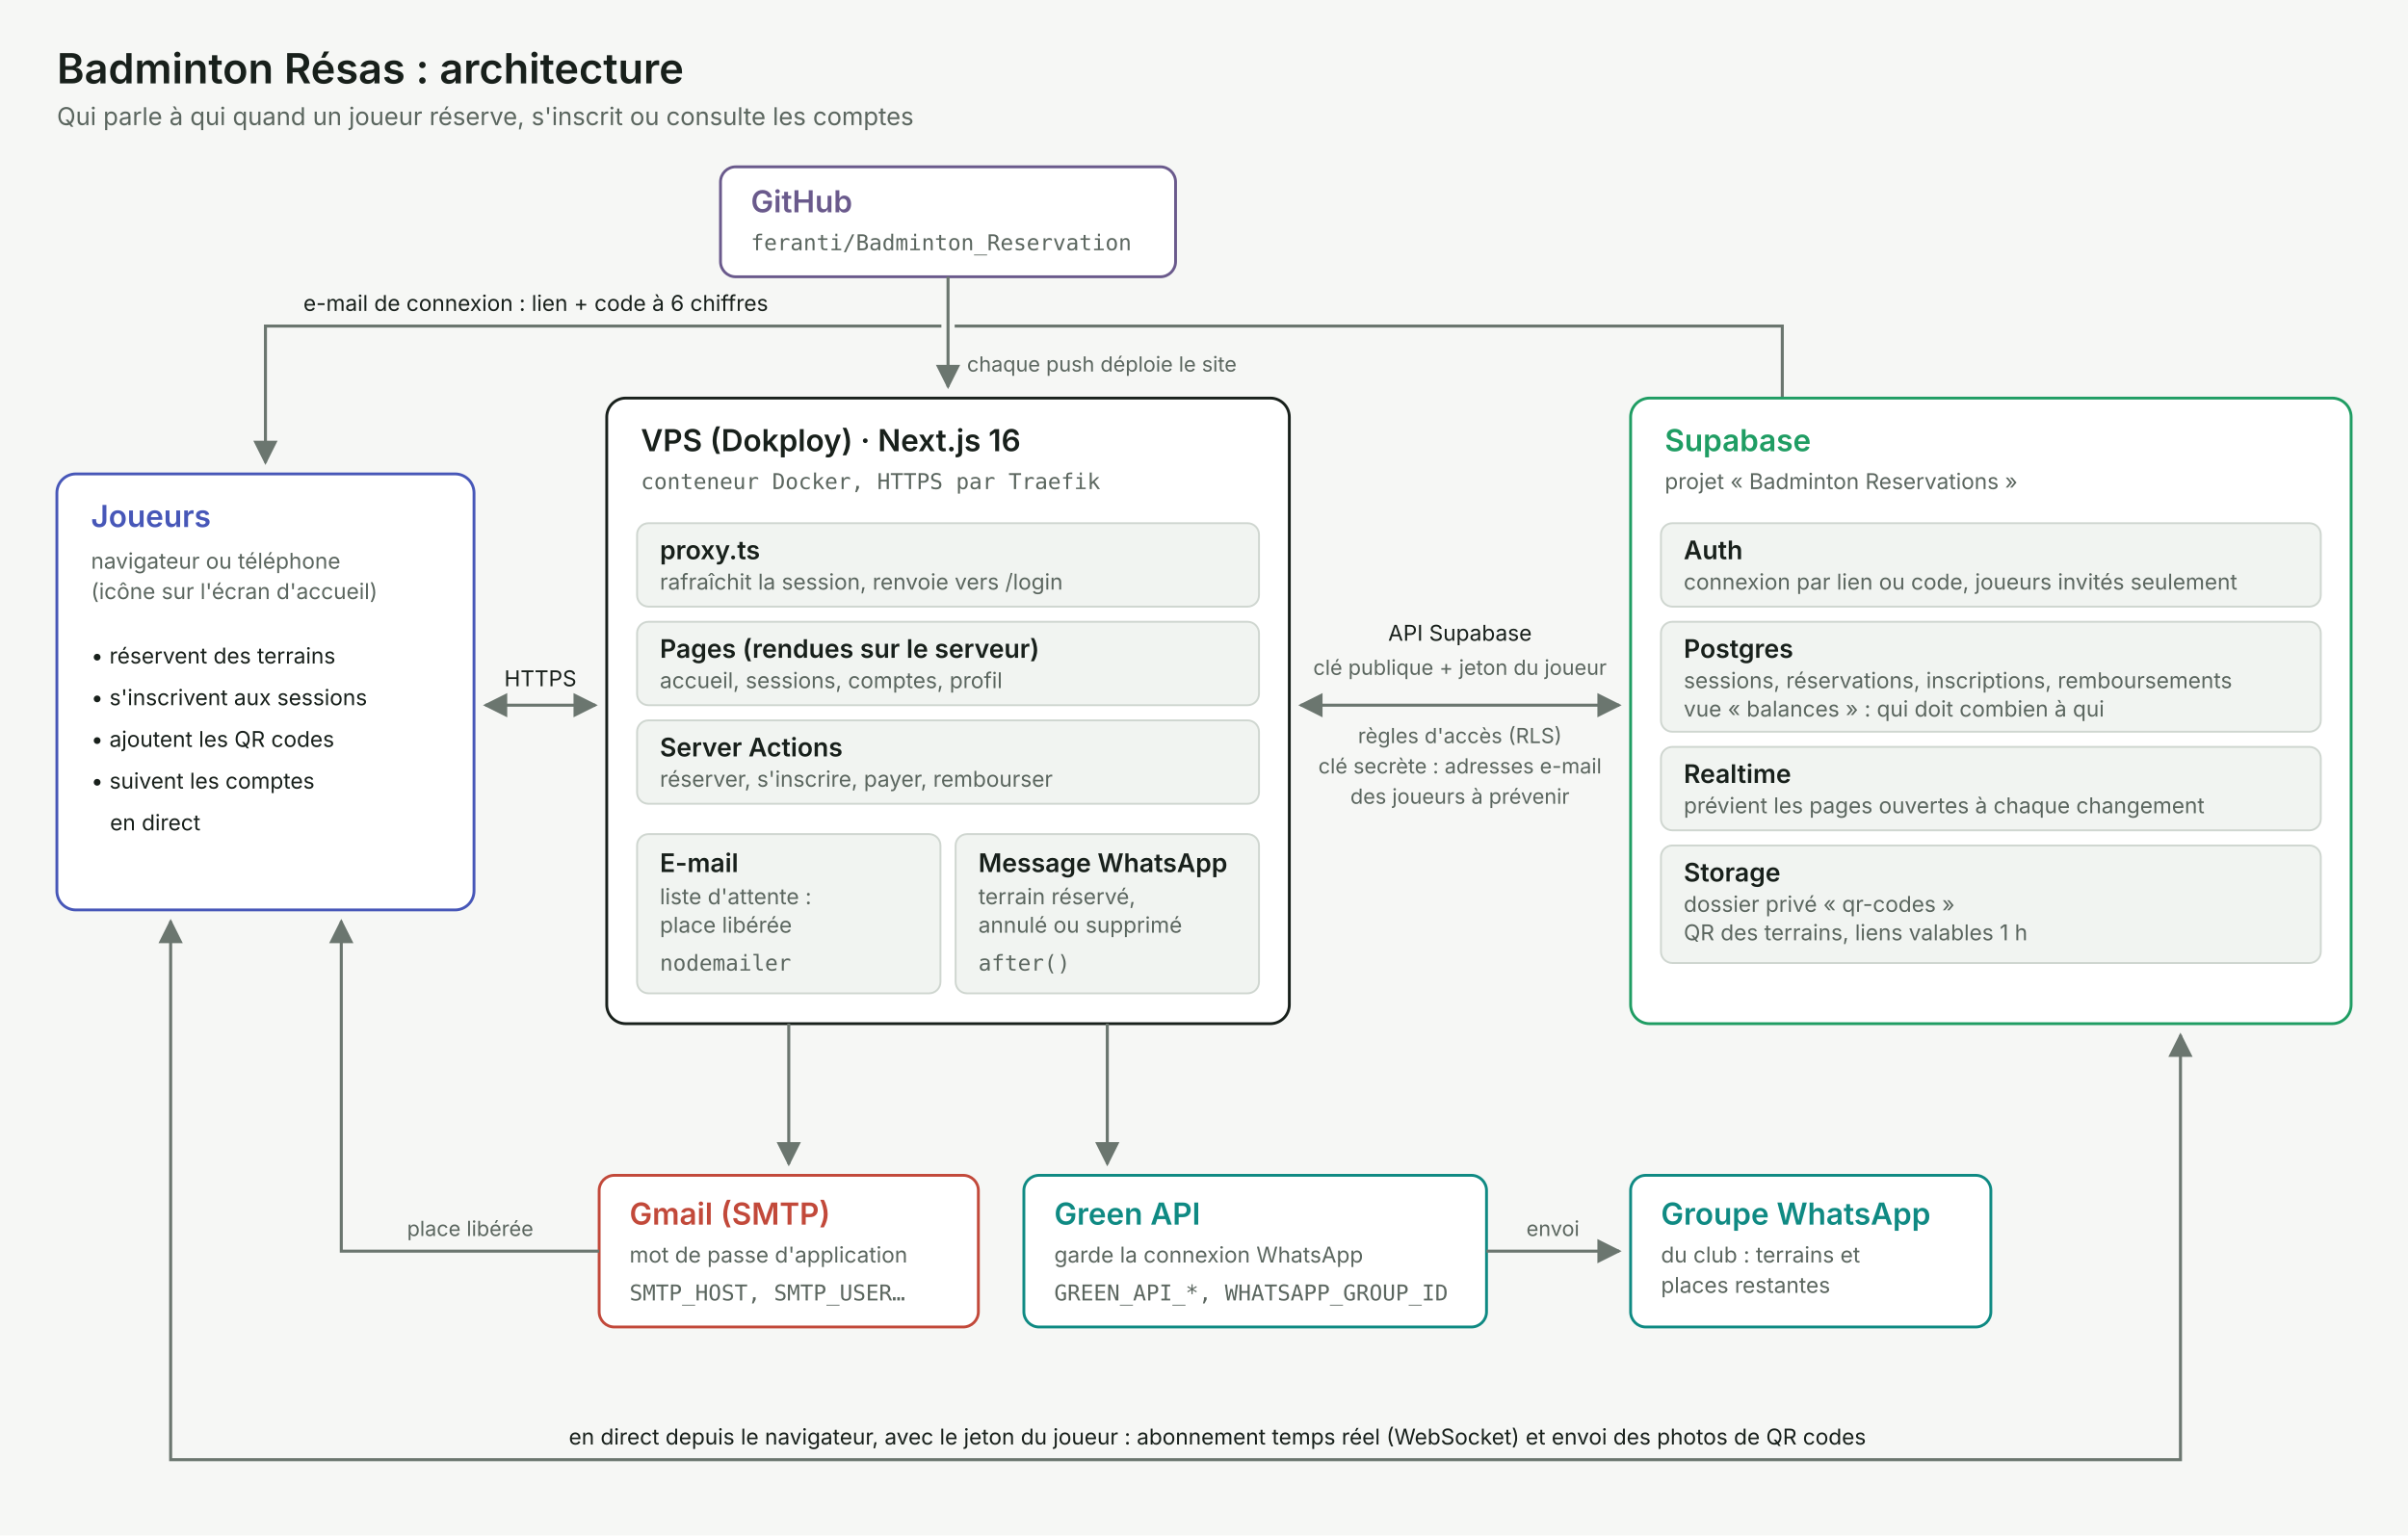
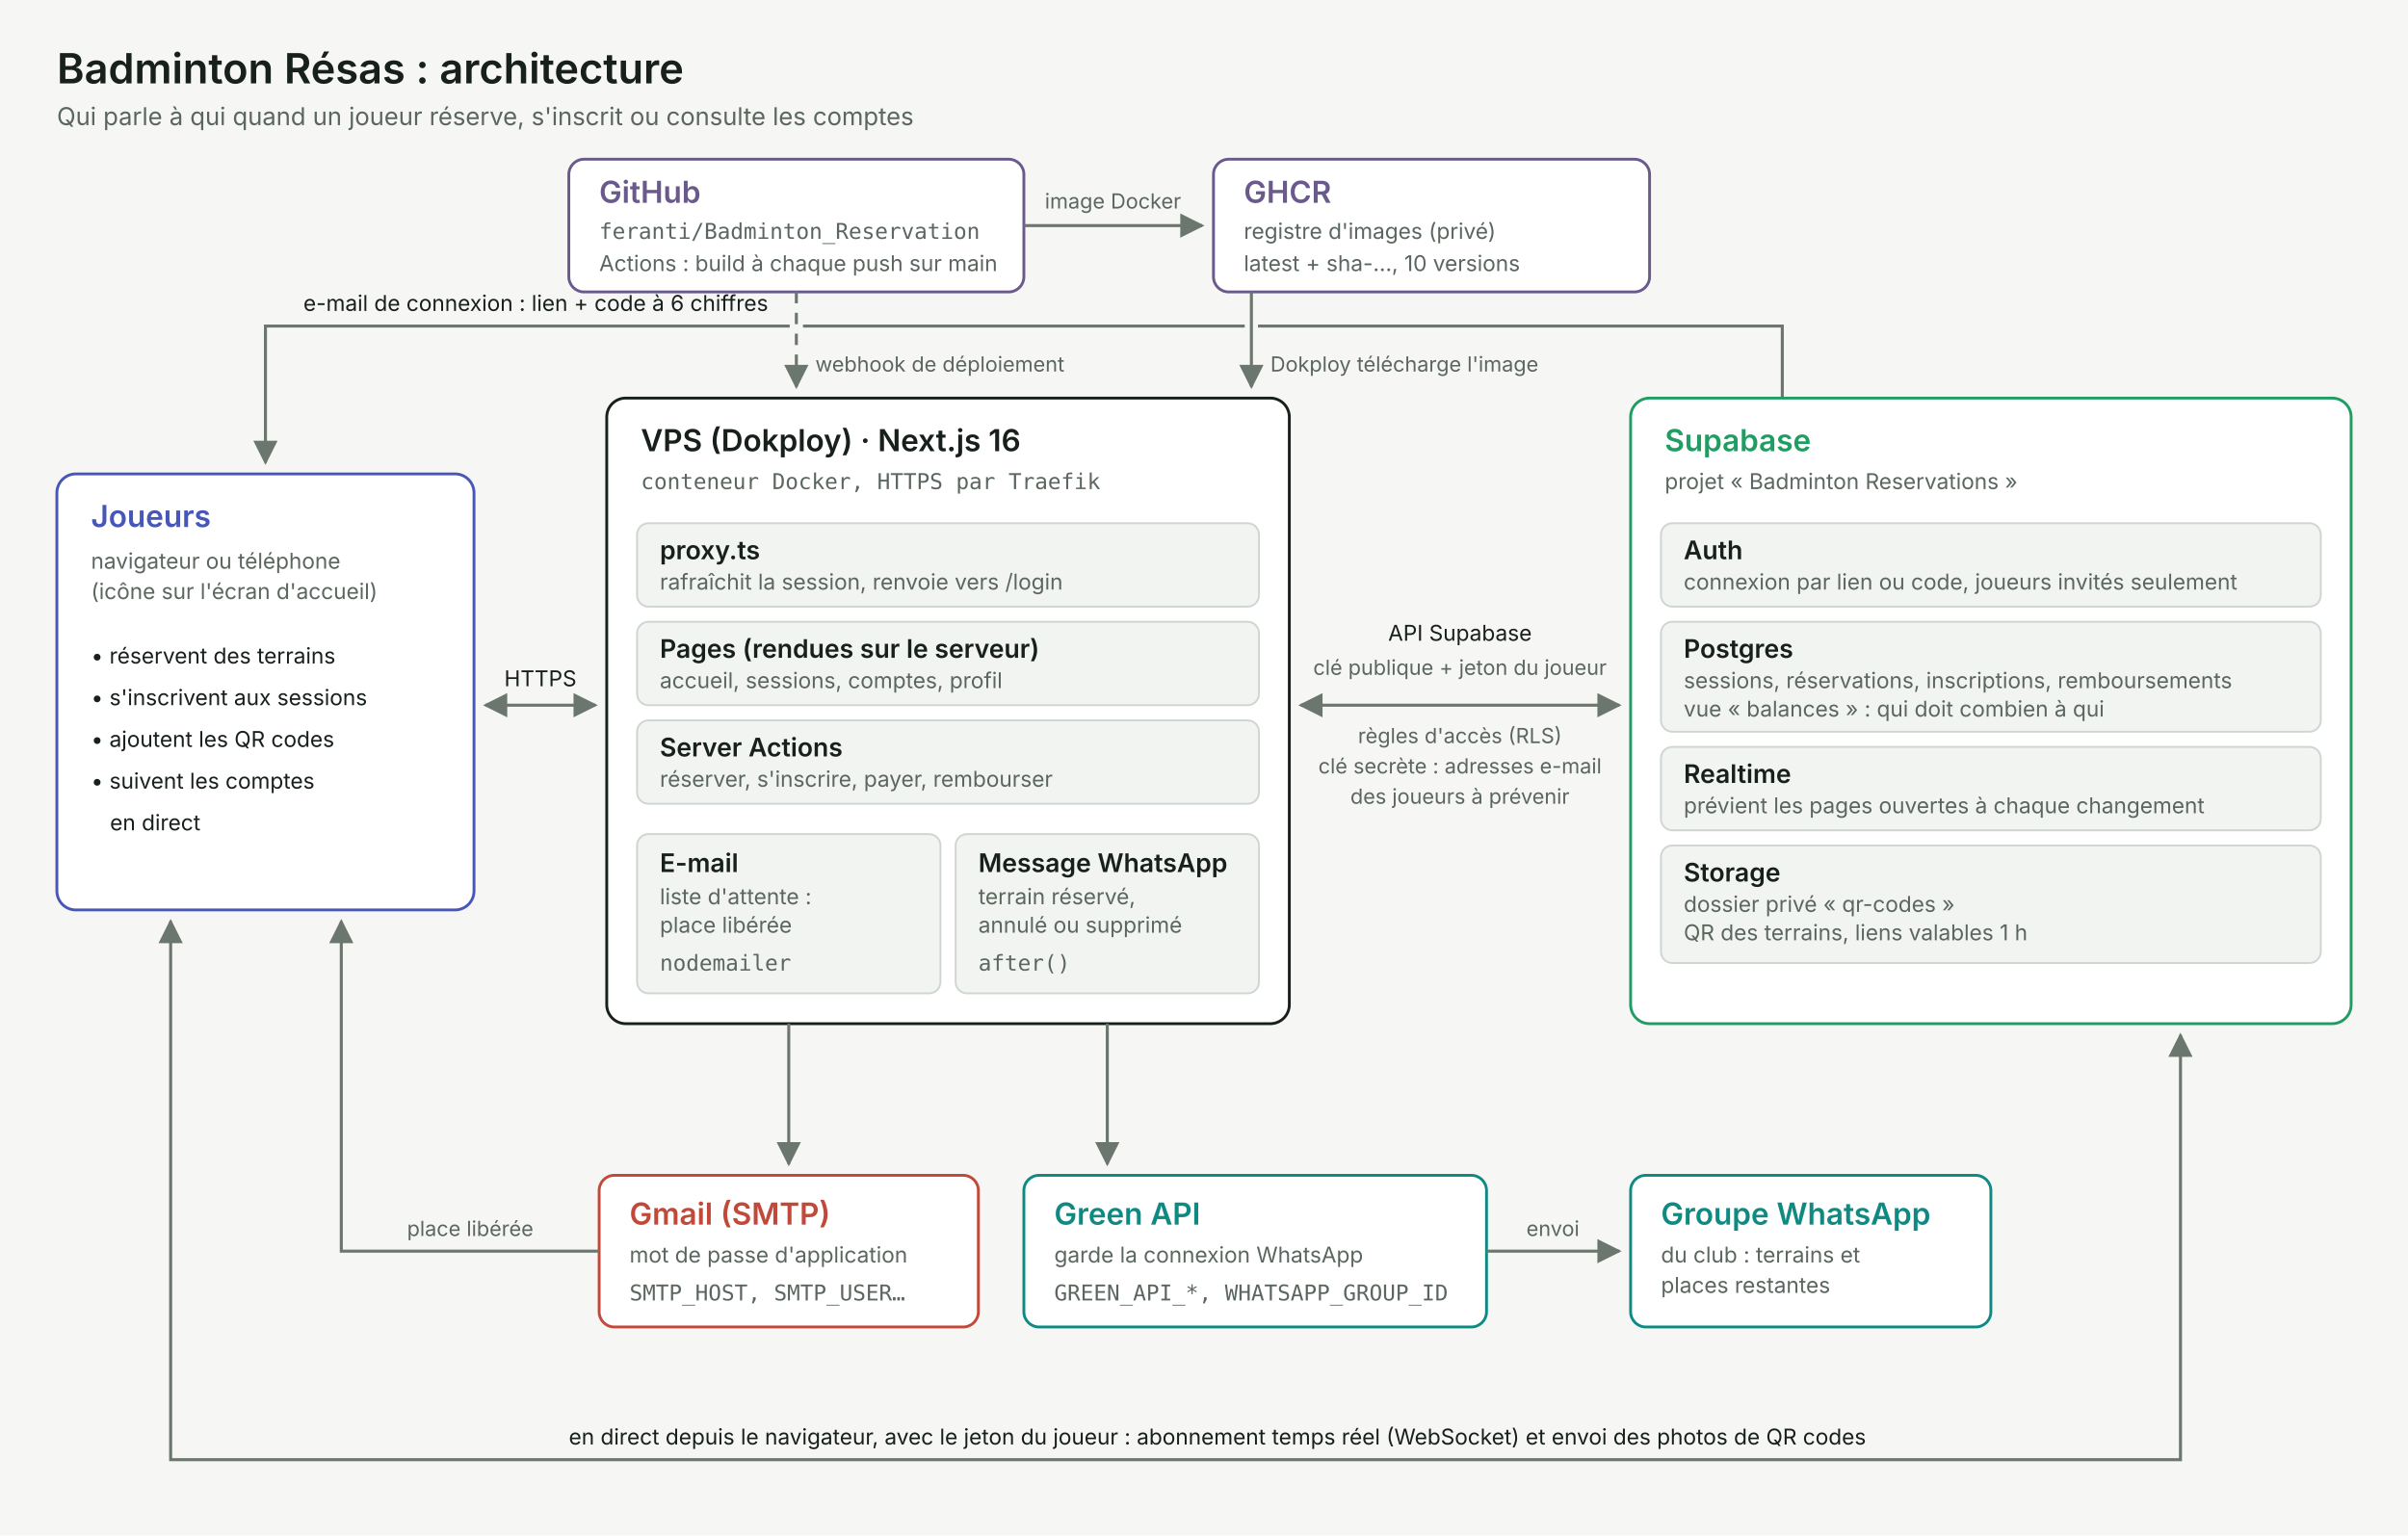
<svg xmlns="http://www.w3.org/2000/svg" viewBox="0 0 1270 810" width="1270" height="810" role="img" aria-labelledby="t d" font-family="'IBM Plex Sans', system-ui, -apple-system, 'Segoe UI', sans-serif">
  <defs>
    <style>
      .bg{fill:var(--d-bg,#f6f7f5)}
      .ttl{font-size:22px;font-weight:600;fill:var(--d-ink,#18201b)}
      .sub{font-size:13px;fill:var(--d-muted,#5b665f)}
      .box{fill:var(--d-card,#ffffff);stroke-width:1.5}
      .inner{fill:var(--d-inner,#f1f4f1);stroke:var(--d-line,#cfd6d0);stroke-width:1}
      .h{font-size:16px;font-weight:600}
      .n{font-size:13.5px;font-weight:600;fill:var(--d-ink,#18201b)}
      .s{font-size:11.5px;fill:var(--d-muted,#5b665f)}
      .m{font-family:'IBM Plex Mono',ui-monospace,Menlo,Consolas,monospace;font-size:11.5px;fill:var(--d-muted,#5b665f)}
      .lab{font-size:11.5px;fill:var(--d-ink,#18201b)}
      .lab2{font-size:11px;fill:var(--d-muted,#5b665f)}
      .wire{fill:none;stroke:var(--d-wire,#6b766f);stroke-width:1.6}
      .gap{fill:none;stroke:var(--d-bg,#f6f7f5);stroke-width:7}
      .dash{stroke-dasharray:6 5}
      .ah{fill:var(--d-wire,#6b766f)}
      .c-user{stroke:var(--d-user,#4757b8)} .t-user{fill:var(--d-user,#4757b8)}
      .c-vercel{stroke:var(--d-ink,#18201b)} .t-vercel{fill:var(--d-ink,#18201b)}
      .c-supa{stroke:var(--d-supa,#1f9d63)} .t-supa{fill:var(--d-supa,#1f9d63)}
      .c-mail{stroke:var(--d-mail,#c2493a)} .t-mail{fill:var(--d-mail,#c2493a)}
      .c-wa{stroke:var(--d-wa,#0f8a83)} .t-wa{fill:var(--d-wa,#0f8a83)}
      .c-git{stroke:var(--d-git,#6a5a8c)} .t-git{fill:var(--d-git,#6a5a8c)}
    </style>
    <marker id="a" viewBox="0 0 10 10" refX="9" refY="5" markerWidth="8" markerHeight="8" orient="auto-start-reverse">
      <path class="ah" d="M0,0 L10,5 L0,10 z" />
    </marker>
  </defs>
  <rect class="bg" x="0" y="0" width="1270" height="810" />
  <text class="ttl" x="30" y="44">Badminton Résas : architecture</text>
  <text class="sub" x="30" y="66">Qui parle à qui quand un joueur réserve, s'inscrit ou consulte les comptes</text>
-   <rect class="box c-git" x="380" y="88" width="240" height="58" rx="8" />
-   <text class="h t-git" x="396" y="112">GitHub</text>
-   <text class="m" x="396" y="132">feranti/Badminton_Reservation</text>
+   <rect class="box c-git" x="300" y="84" width="240" height="70" rx="8" />
+   <text class="h t-git" x="316" y="107">GitHub</text>
+   <text class="m" x="316" y="126">feranti/Badminton_Reservation</text>
+   <text class="s" x="316" y="143">Actions : build à chaque push sur main</text>
+   <rect class="box c-git" x="640" y="84" width="230" height="70" rx="8" />
+   <text class="h t-git" x="656" y="107">GHCR</text>
+   <text class="s" x="656" y="126">registre d'images (privé)</text>
+   <text class="s" x="656" y="143">latest + sha-…, 10 versions</text>
+   <path class="wire" d="M540,119 H634" marker-end="url(#a)" />
+   <text class="lab2" x="587" y="110" text-anchor="middle">image Docker</text>
  <path class="wire" d="M940,210 V172 H140 V244" marker-end="url(#a)" />
  <text class="lab" x="160" y="164">e-mail de connexion : lien + code à 6 chiffres</text>
-   <path class="gap" d="M500,166 V178" />
-   <path class="wire" d="M500,146 V204" marker-end="url(#a)" />
-   <text class="lab2" x="510" y="196">chaque push déploie le site</text>
+   <path class="gap" d="M420,166 V178" />
+   <path class="wire dash" d="M420,154 V204" marker-end="url(#a)" />
+   <text class="lab2" x="430" y="196">webhook de déploiement</text>
+   <path class="gap" d="M660,166 V178" />
+   <path class="wire" d="M660,154 V204" marker-end="url(#a)" />
+   <text class="lab2" x="670" y="196">Dokploy télécharge l'image</text>
  <rect class="box c-user" x="30" y="250" width="220" height="230" rx="10" />
  <text class="h t-user" x="48" y="278">Joueurs</text>
  <text class="s" x="48" y="300">navigateur ou téléphone</text>
  <text class="s" x="48" y="316">(icône sur l'écran d'accueil)</text>
  <text class="lab" x="48" y="350">• réservent des terrains</text>
  <text class="lab" x="48" y="372">• s'inscrivent aux sessions</text>
  <text class="lab" x="48" y="394">• ajoutent les QR codes</text>
  <text class="lab" x="48" y="416">• suivent les comptes</text>
  <text class="lab" x="58" y="438">en direct</text>
  <path class="wire" d="M256,372 H314" marker-start="url(#a)" marker-end="url(#a)" />
  <text class="lab" x="285" y="362" text-anchor="middle">HTTPS</text>
  <rect class="box c-vercel" x="320" y="210" width="360" height="330" rx="10" />
  <text class="h t-vercel" x="338" y="238">VPS (Dokploy) · Next.js 16</text>
  <text class="m" x="338" y="258">conteneur Docker, HTTPS par Traefik</text>
  <rect class="inner" x="336" y="276" width="328" height="44" rx="6" />
  <text class="n" x="348" y="295">proxy.ts</text>
  <text class="s" x="348" y="311">rafraîchit la session, renvoie vers /login</text>
  <rect class="inner" x="336" y="328" width="328" height="44" rx="6" />
  <text class="n" x="348" y="347">Pages (rendues sur le serveur)</text>
  <text class="s" x="348" y="363">accueil, sessions, comptes, profil</text>
  <rect class="inner" x="336" y="380" width="328" height="44" rx="6" />
  <text class="n" x="348" y="399">Server Actions</text>
  <text class="s" x="348" y="415">réserver, s'inscrire, payer, rembourser</text>
  <rect class="inner" x="336" y="440" width="160" height="84" rx="6" />
  <text class="n" x="348" y="460">E-mail</text>
  <text class="s" x="348" y="477">liste d'attente :</text>
  <text class="s" x="348" y="492">place libérée</text>
  <text class="m" x="348" y="512">nodemailer</text>
  <rect class="inner" x="504" y="440" width="160" height="84" rx="6" />
  <text class="n" x="516" y="460">Message WhatsApp</text>
  <text class="s" x="516" y="477">terrain réservé,</text>
  <text class="s" x="516" y="492">annulé ou supprimé</text>
  <text class="m" x="516" y="512">after()</text>
  <path class="wire" d="M686,372 H854" marker-start="url(#a)" marker-end="url(#a)" />
  <text class="lab" x="770" y="338" text-anchor="middle">API Supabase</text>
  <text class="lab2" x="770" y="356" text-anchor="middle">clé publique + jeton du joueur</text>
  <text class="lab2" x="770" y="392" text-anchor="middle">règles d'accès (RLS)</text>
  <text class="lab2" x="770" y="408" text-anchor="middle">clé secrète : adresses e-mail</text>
  <text class="lab2" x="770" y="424" text-anchor="middle">des joueurs à prévenir</text>
  <rect class="box c-supa" x="860" y="210" width="380" height="330" rx="10" />
  <text class="h t-supa" x="878" y="238">Supabase</text>
  <text class="s" x="878" y="258">projet « Badminton Reservations »</text>
  <rect class="inner" x="876" y="276" width="348" height="44" rx="6" />
  <text class="n" x="888" y="295">Auth</text>
  <text class="s" x="888" y="311">connexion par lien ou code, joueurs invités seulement</text>
  <rect class="inner" x="876" y="328" width="348" height="58" rx="6" />
  <text class="n" x="888" y="347">Postgres</text>
  <text class="s" x="888" y="363">sessions, réservations, inscriptions, remboursements</text>
  <text class="s" x="888" y="378">vue « balances » : qui doit combien à qui</text>
  <rect class="inner" x="876" y="394" width="348" height="44" rx="6" />
  <text class="n" x="888" y="413">Realtime</text>
  <text class="s" x="888" y="429">prévient les pages ouvertes à chaque changement</text>
  <rect class="inner" x="876" y="446" width="348" height="62" rx="6" />
  <text class="n" x="888" y="465">Storage</text>
  <text class="s" x="888" y="481">dossier privé « qr-codes »</text>
  <text class="s" x="888" y="496">QR des terrains, liens valables 1 h</text>
  <path class="wire" d="M416,540 V614" marker-end="url(#a)" />
  <rect class="box c-mail" x="316" y="620" width="200" height="80" rx="8" />
  <text class="h t-mail" x="332" y="646">Gmail (SMTP)</text>
  <text class="s" x="332" y="666">mot de passe d'application</text>
  <text class="m" x="332" y="686">SMTP_HOST, SMTP_USER…</text>
  <path class="wire" d="M316,660 H180 V486" marker-end="url(#a)" />
  <text class="lab2" x="248" y="652" text-anchor="middle">place libérée</text>
  <path class="wire" d="M584,540 V614" marker-end="url(#a)" />
  <rect class="box c-wa" x="540" y="620" width="244" height="80" rx="8" />
  <text class="h t-wa" x="556" y="646">Green API</text>
  <text class="s" x="556" y="666">garde la connexion WhatsApp</text>
  <text class="m" x="556" y="686">GREEN_API_*, WHATSAPP_GROUP_ID</text>
  <path class="wire" d="M784,660 H854" marker-end="url(#a)" />
  <text class="lab2" x="819" y="652" text-anchor="middle">envoi</text>
  <rect class="box c-wa" x="860" y="620" width="190" height="80" rx="8" />
  <text class="h t-wa" x="876" y="646">Groupe WhatsApp</text>
  <text class="s" x="876" y="666">du club : terrains et</text>
  <text class="s" x="876" y="682">places restantes</text>
  <path class="wire" d="M90,486 V770 H1150 V546" marker-start="url(#a)" marker-end="url(#a)" />
  <text class="lab" x="300" y="762">en direct depuis le navigateur, avec le jeton du joueur : abonnement temps réel (WebSocket) et envoi des photos de QR codes</text>
</svg>
